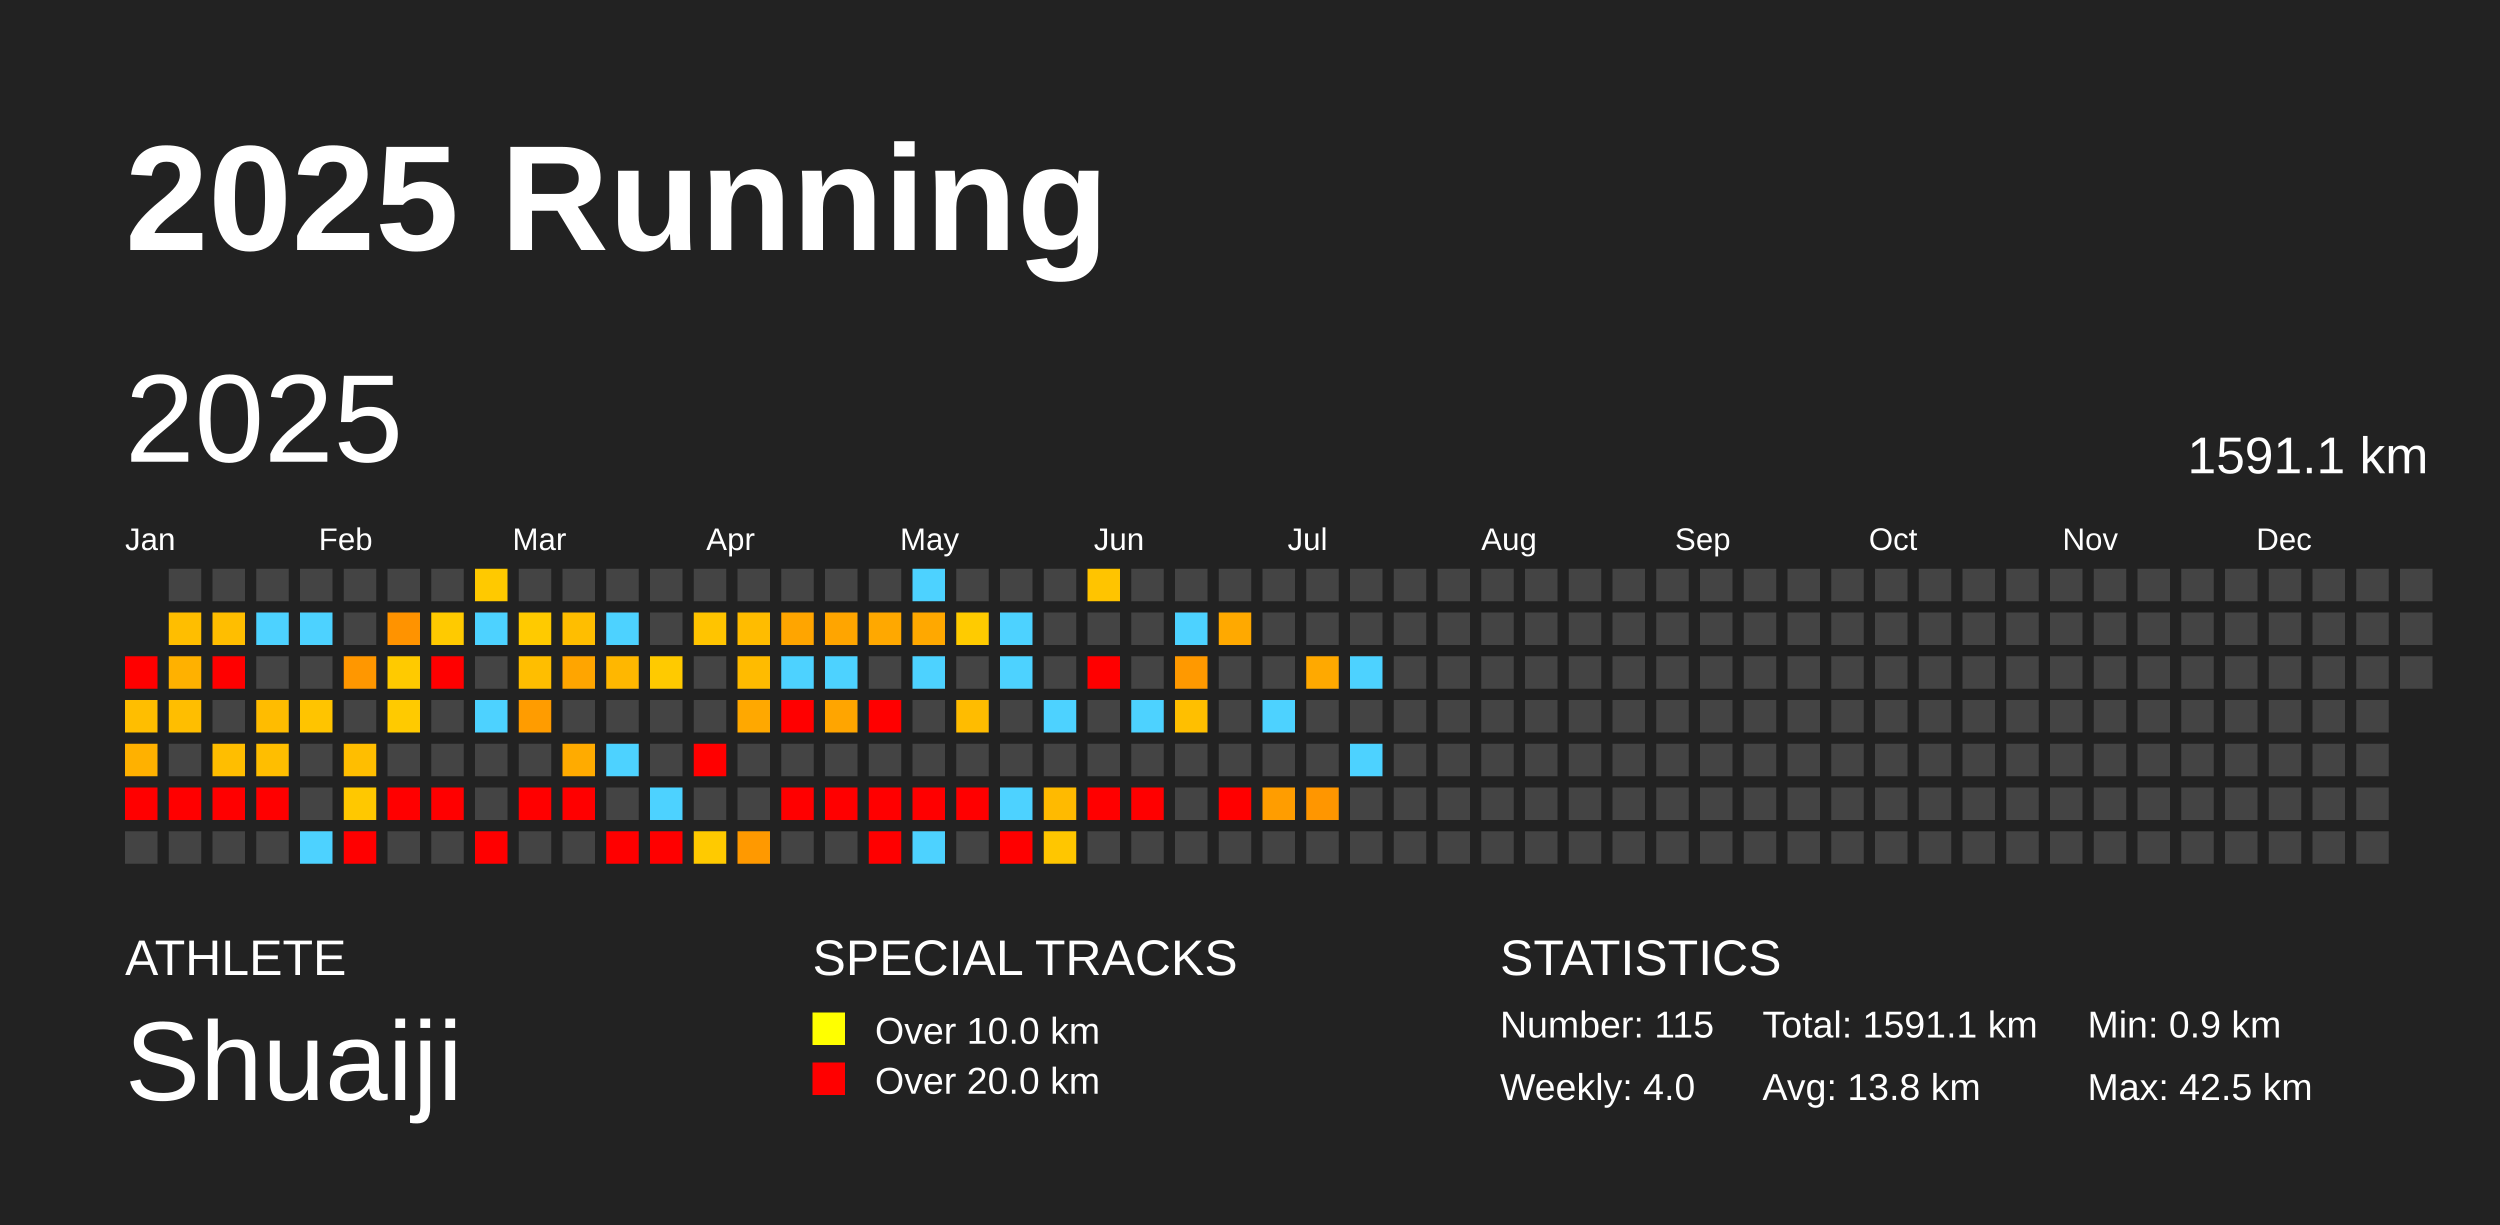
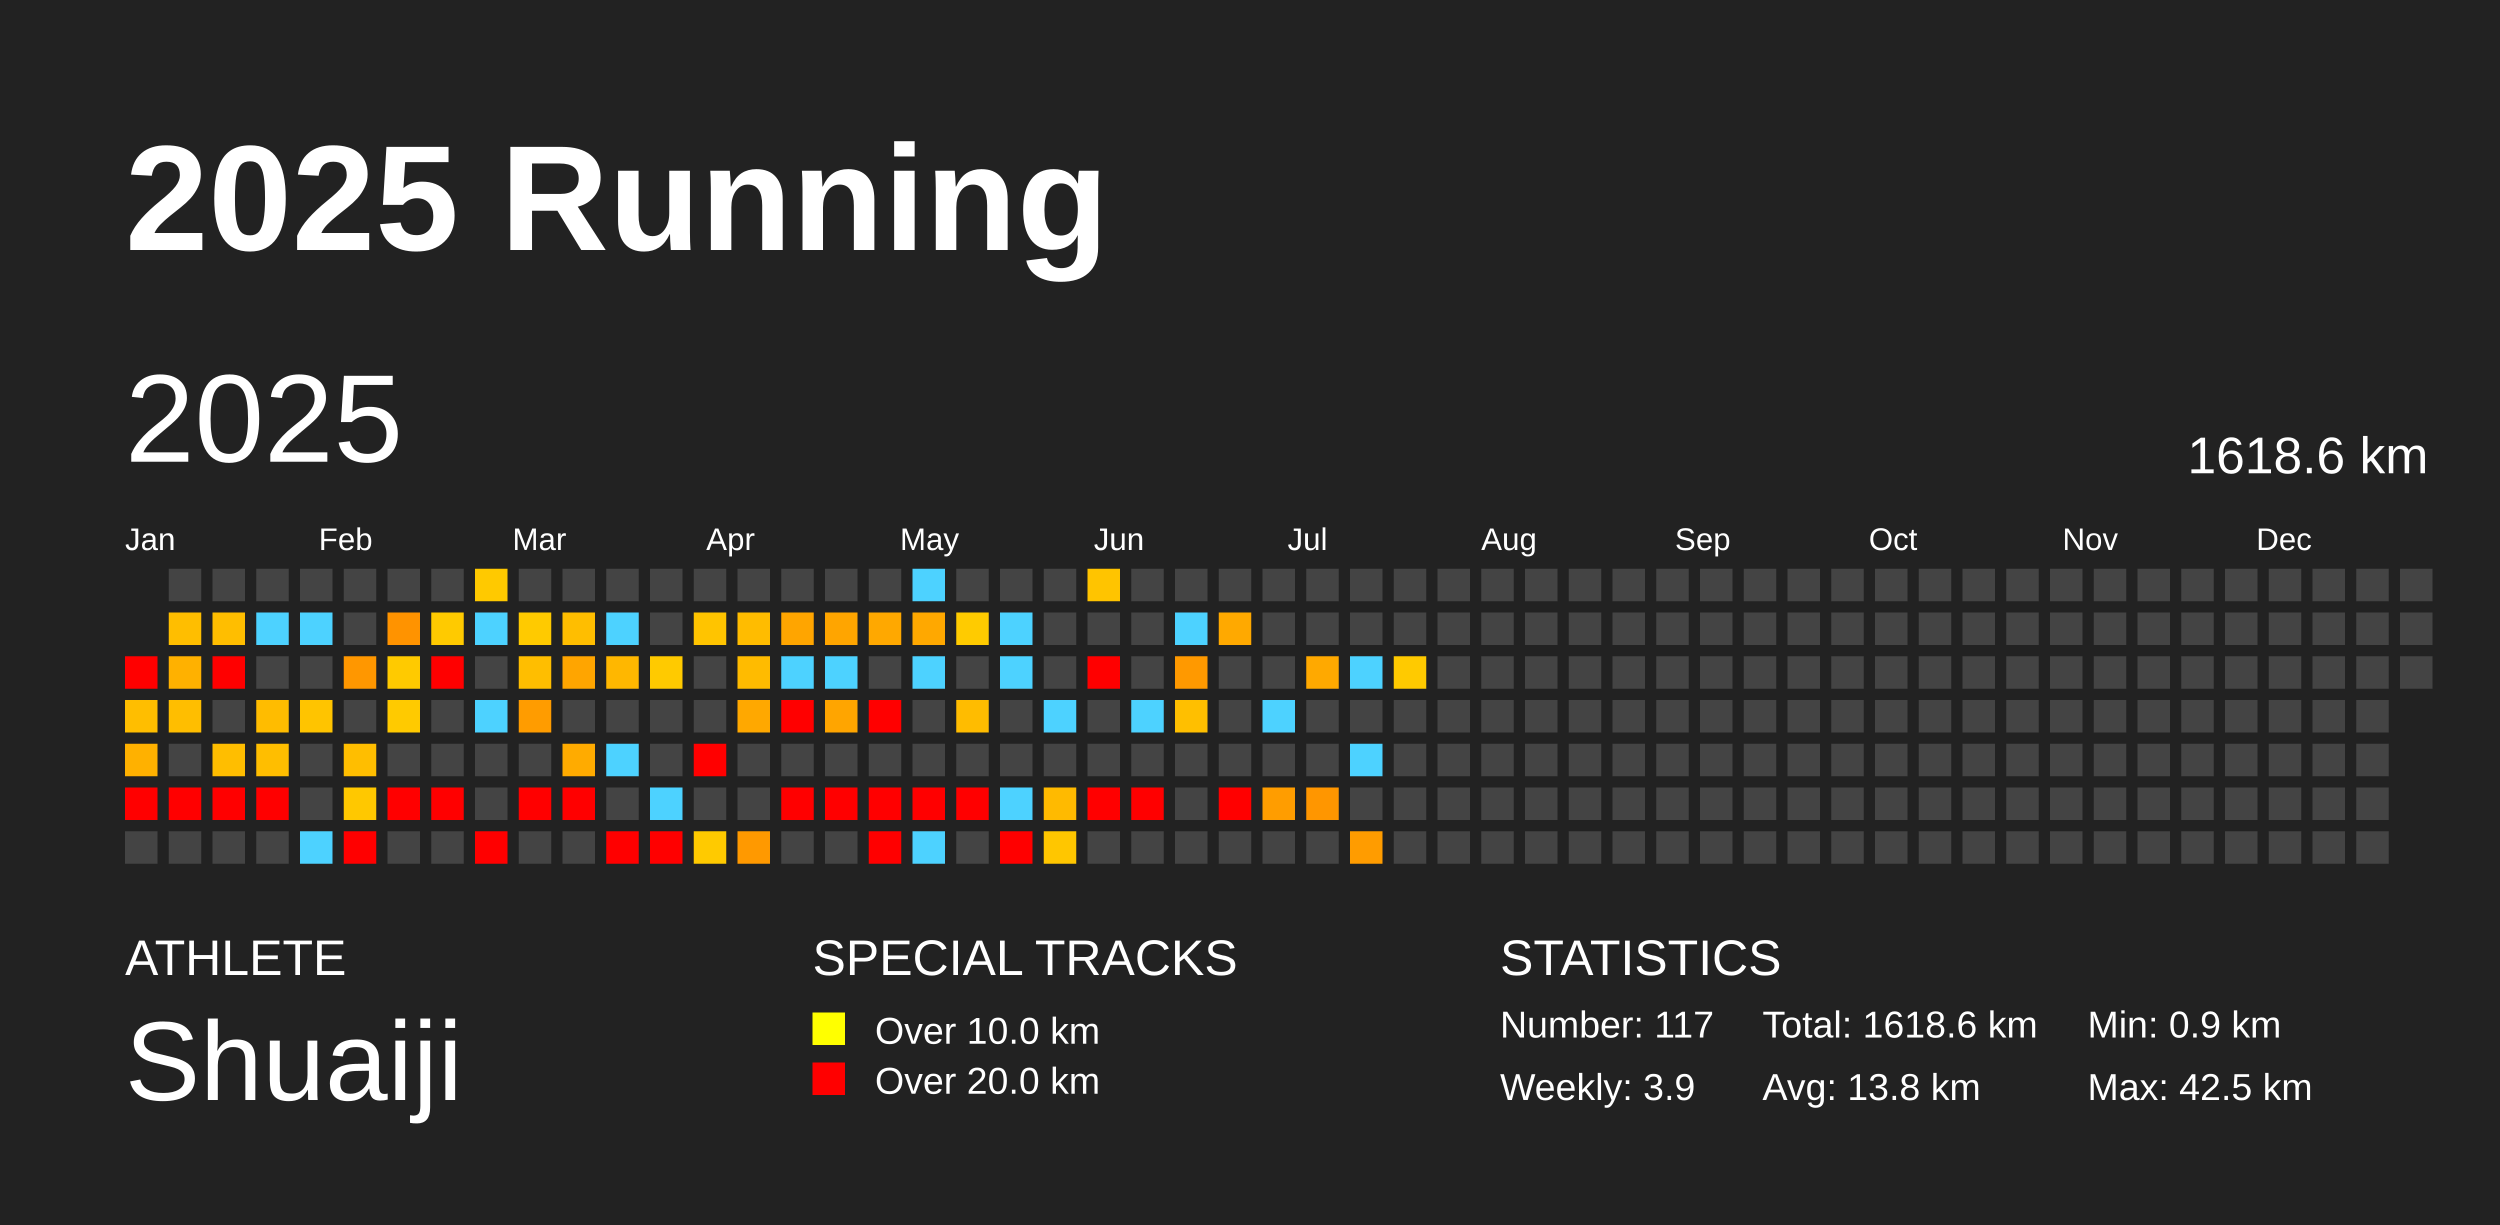
<svg xmlns="http://www.w3.org/2000/svg" baseProfile="full" height="98mm" version="1.1" viewBox="0,0,200,98" width="200mm">
  <defs />
  <rect fill="#222222" height="98" width="200" x="0" y="0" />
  <text fill="#FFFFFF" style="font-size:12px; font-family:Arial; font-weight:bold;" x="10" y="20">2025 Running</text>
  <text fill="#FFFFFF" style="font-size:4px; font-family:Arial" x="10" y="78">ATHLETE</text>
  <text fill="#FFFFFF" style="font-size:9px; font-family:Arial" x="10" y="88">Shuaiji</text>
  <text fill="#FFFFFF" style="font-size:4px; font-family:Arial" x="65" y="78">SPECIAL TRACKS</text>
  <rect fill="yellow" height="2.6" width="2.6" x="65" y="81" />
  <text fill="#FFFFFF" style="font-size:3px; font-family:Arial" x="70" y="83.5">Over 10.0 km</text>
  <rect fill="red" height="2.6" width="2.6" x="65" y="85" />
  <text fill="#FFFFFF" style="font-size:3px; font-family:Arial" x="70" y="87.5">Over 20.0 km</text>
  <text fill="#FFFFFF" style="font-size:4px; font-family:Arial" x="120" y="78">STATISTICS</text>
-   <text fill="#FFFFFF" style="font-size:3px; font-family:Arial" x="120" y="83">Number: 115</text>
-   <text fill="#FFFFFF" style="font-size:3px; font-family:Arial" x="120" y="88">Weekly: 4.0</text>
-   <text fill="#FFFFFF" style="font-size:3px; font-family:Arial" x="141" y="83">Total: 1591.1 km</text>
+   <text fill="#FFFFFF" style="font-size:3px; font-family:Arial" x="120" y="83">Number: 117</text>
+   <text fill="#FFFFFF" style="font-size:3px; font-family:Arial" x="120" y="88">Weekly: 3.9</text>
+   <text fill="#FFFFFF" style="font-size:3px; font-family:Arial" x="141" y="83">Total: 1618.6 km</text>
  <text fill="#FFFFFF" style="font-size:3px; font-family:Arial" x="141" y="88">Avg: 13.8 km</text>
  <text fill="#FFFFFF" style="font-size:3px; font-family:Arial" x="167" y="83">Min: 0.9 km</text>
  <text fill="#FFFFFF" style="font-size:3px; font-family:Arial" x="167" y="88">Max: 42.5 km</text>
  <text dominant-baseline="hanging" fill="#FFFFFF" style="font-size:10.0px; font-family:Arial;" x="10" y="30">2025</text>
-   <text dominant-baseline="hanging" fill="#FFFFFF" style="font-size:4.125px; font-family:Arial;" x="175" y="35">1591.1 km</text>
+   <text dominant-baseline="hanging" fill="#FFFFFF" style="font-size:4.125px; font-family:Arial;" x="175" y="35">1618.6 km</text>
  <text fill="#FFFFFF" style="font-size:2.5px; font-family:Arial" x="10.0" y="44">Jan</text>
  <text fill="#FFFFFF" style="font-size:2.5px; font-family:Arial" x="25.5" y="44">Feb</text>
  <text fill="#FFFFFF" style="font-size:2.5px; font-family:Arial" x="41.0" y="44">Mar</text>
  <text fill="#FFFFFF" style="font-size:2.5px; font-family:Arial" x="56.5" y="44">Apr</text>
  <text fill="#FFFFFF" style="font-size:2.5px; font-family:Arial" x="72.0" y="44">May</text>
  <text fill="#FFFFFF" style="font-size:2.5px; font-family:Arial" x="87.5" y="44">Jun</text>
  <text fill="#FFFFFF" style="font-size:2.5px; font-family:Arial" x="103.0" y="44">Jul</text>
  <text fill="#FFFFFF" style="font-size:2.5px; font-family:Arial" x="118.5" y="44">Aug</text>
  <text fill="#FFFFFF" style="font-size:2.5px; font-family:Arial" x="134.0" y="44">Sep</text>
  <text fill="#FFFFFF" style="font-size:2.5px; font-family:Arial" x="149.5" y="44">Oct</text>
  <text fill="#FFFFFF" style="font-size:2.5px; font-family:Arial" x="165.0" y="44">Nov</text>
  <text fill="#FFFFFF" style="font-size:2.5px; font-family:Arial" x="180.5" y="44">Dec</text>
  <rect fill="red" height="2.6" width="2.6" x="10.0" y="52.5" />
  <rect fill="#ffbe00" height="2.6" width="2.6" x="10.0" y="56.0" />
  <rect fill="#ffb100" height="2.6" width="2.6" x="10.0" y="59.5" />
  <rect fill="red" height="2.6" width="2.6" x="10.0" y="63.0" />
  <rect fill="#444444" height="2.6" width="2.6" x="10.0" y="66.5" />
  <rect fill="#444444" height="2.6" width="2.6" x="13.5" y="45.5" />
  <rect fill="#ffbe00" height="2.6" width="2.6" x="13.5" y="49.0" />
  <rect fill="#ffb100" height="2.6" width="2.6" x="13.5" y="52.5" />
  <rect fill="#ffbe00" height="2.6" width="2.6" x="13.5" y="56.0" />
  <rect fill="#444444" height="2.6" width="2.6" x="13.5" y="59.5" />
  <rect fill="red" height="2.6" width="2.6" x="13.5" y="63.0" />
  <rect fill="#444444" height="2.6" width="2.6" x="13.5" y="66.5" />
  <rect fill="#444444" height="2.6" width="2.6" x="17.0" y="45.5" />
  <rect fill="#ffbe00" height="2.6" width="2.6" x="17.0" y="49.0" />
  <rect fill="red" height="2.6" width="2.6" x="17.0" y="52.5" />
  <rect fill="#444444" height="2.6" width="2.6" x="17.0" y="56.0" />
  <rect fill="#ffbe00" height="2.6" width="2.6" x="17.0" y="59.5" />
  <rect fill="red" height="2.6" width="2.6" x="17.0" y="63.0" />
  <rect fill="#444444" height="2.6" width="2.6" x="17.0" y="66.5" />
  <rect fill="#444444" height="2.6" width="2.6" x="20.5" y="45.5" />
  <rect fill="#4dd2ff" height="2.6" width="2.6" x="20.5" y="49.0" />
  <rect fill="#444444" height="2.6" width="2.6" x="20.5" y="52.5" />
  <rect fill="#ffbc00" height="2.6" width="2.6" x="20.5" y="56.0" />
  <rect fill="#ffbe00" height="2.6" width="2.6" x="20.5" y="59.5" />
  <rect fill="red" height="2.6" width="2.6" x="20.5" y="63.0" />
  <rect fill="#444444" height="2.6" width="2.6" x="20.5" y="66.5" />
  <rect fill="#444444" height="2.6" width="2.6" x="24.0" y="45.5" />
  <rect fill="#4dd2ff" height="2.6" width="2.6" x="24.0" y="49.0" />
  <rect fill="#444444" height="2.6" width="2.6" x="24.0" y="52.5" />
  <rect fill="#ffc400" height="2.6" width="2.6" x="24.0" y="56.0" />
  <rect fill="#444444" height="2.6" width="2.6" x="24.0" y="59.5" />
  <rect fill="#444444" height="2.6" width="2.6" x="24.0" y="63.0" />
  <rect fill="#4dd2ff" height="2.6" width="2.6" x="24.0" y="66.5" />
  <rect fill="#444444" height="2.6" width="2.6" x="27.5" y="45.5" />
  <rect fill="#444444" height="2.6" width="2.6" x="27.5" y="49.0" />
  <rect fill="#ff9700" height="2.6" width="2.6" x="27.5" y="52.5" />
  <rect fill="#444444" height="2.6" width="2.6" x="27.5" y="56.0" />
  <rect fill="#ffbe00" height="2.6" width="2.6" x="27.5" y="59.5" />
  <rect fill="#ffc800" height="2.6" width="2.6" x="27.5" y="63.0" />
  <rect fill="red" height="2.6" width="2.6" x="27.5" y="66.5" />
  <rect fill="#444444" height="2.6" width="2.6" x="31.0" y="45.5" />
  <rect fill="#ff9300" height="2.6" width="2.6" x="31.0" y="49.0" />
  <rect fill="#ffca00" height="2.6" width="2.6" x="31.0" y="52.5" />
  <rect fill="#ffca00" height="2.6" width="2.6" x="31.0" y="56.0" />
  <rect fill="#444444" height="2.6" width="2.6" x="31.0" y="59.5" />
  <rect fill="red" height="2.6" width="2.6" x="31.0" y="63.0" />
  <rect fill="#444444" height="2.6" width="2.6" x="31.0" y="66.5" />
  <rect fill="#444444" height="2.6" width="2.6" x="34.5" y="45.5" />
  <rect fill="#ffca00" height="2.6" width="2.6" x="34.5" y="49.0" />
  <rect fill="red" height="2.6" width="2.6" x="34.5" y="52.5" />
  <rect fill="#444444" height="2.6" width="2.6" x="34.5" y="56.0" />
  <rect fill="#444444" height="2.6" width="2.6" x="34.5" y="59.5" />
  <rect fill="red" height="2.6" width="2.6" x="34.5" y="63.0" />
  <rect fill="#444444" height="2.6" width="2.6" x="34.5" y="66.5" />
  <rect fill="#ffc900" height="2.6" width="2.6" x="38.0" y="45.5" />
  <rect fill="#4dd2ff" height="2.6" width="2.6" x="38.0" y="49.0" />
  <rect fill="#444444" height="2.6" width="2.6" x="38.0" y="52.5" />
  <rect fill="#4dd2ff" height="2.6" width="2.6" x="38.0" y="56.0" />
  <rect fill="#444444" height="2.6" width="2.6" x="38.0" y="59.5" />
  <rect fill="#444444" height="2.6" width="2.6" x="38.0" y="63.0" />
  <rect fill="red" height="2.6" width="2.6" x="38.0" y="66.5" />
  <rect fill="#444444" height="2.6" width="2.6" x="41.5" y="45.5" />
  <rect fill="#ffca00" height="2.6" width="2.6" x="41.5" y="49.0" />
  <rect fill="#ffbe00" height="2.6" width="2.6" x="41.5" y="52.5" />
  <rect fill="#ff9c00" height="2.6" width="2.6" x="41.5" y="56.0" />
  <rect fill="#444444" height="2.6" width="2.6" x="41.5" y="59.5" />
  <rect fill="red" height="2.6" width="2.6" x="41.5" y="63.0" />
  <rect fill="#444444" height="2.6" width="2.6" x="41.5" y="66.5" />
  <rect fill="#444444" height="2.6" width="2.6" x="45.0" y="45.5" />
  <rect fill="#ffbe00" height="2.6" width="2.6" x="45.0" y="49.0" />
  <rect fill="#ffa500" height="2.6" width="2.6" x="45.0" y="52.5" />
  <rect fill="#444444" height="2.6" width="2.6" x="45.0" y="56.0" />
  <rect fill="#ffab00" height="2.6" width="2.6" x="45.0" y="59.5" />
  <rect fill="red" height="2.6" width="2.6" x="45.0" y="63.0" />
  <rect fill="#444444" height="2.6" width="2.6" x="45.0" y="66.5" />
  <rect fill="#444444" height="2.6" width="2.6" x="48.5" y="45.5" />
  <rect fill="#4dd2ff" height="2.6" width="2.6" x="48.5" y="49.0" />
  <rect fill="#ffb700" height="2.6" width="2.6" x="48.5" y="52.5" />
  <rect fill="#444444" height="2.6" width="2.6" x="48.5" y="56.0" />
  <rect fill="#4dd2ff" height="2.6" width="2.6" x="48.5" y="59.5" />
  <rect fill="#444444" height="2.6" width="2.6" x="48.5" y="63.0" />
  <rect fill="red" height="2.6" width="2.6" x="48.5" y="66.5" />
  <rect fill="#444444" height="2.6" width="2.6" x="52.0" y="45.5" />
  <rect fill="#444444" height="2.6" width="2.6" x="52.0" y="49.0" />
  <rect fill="#ffca00" height="2.6" width="2.6" x="52.0" y="52.5" />
  <rect fill="#444444" height="2.6" width="2.6" x="52.0" y="56.0" />
  <rect fill="#444444" height="2.6" width="2.6" x="52.0" y="59.5" />
  <rect fill="#4dd2ff" height="2.6" width="2.6" x="52.0" y="63.0" />
  <rect fill="red" height="2.6" width="2.6" x="52.0" y="66.5" />
  <rect fill="#444444" height="2.6" width="2.6" x="55.5" y="45.5" />
  <rect fill="#ffc400" height="2.6" width="2.6" x="55.5" y="49.0" />
  <rect fill="#444444" height="2.6" width="2.6" x="55.5" y="52.5" />
  <rect fill="#444444" height="2.6" width="2.6" x="55.5" y="56.0" />
  <rect fill="red" height="2.6" width="2.6" x="55.5" y="59.5" />
  <rect fill="#444444" height="2.6" width="2.6" x="55.5" y="63.0" />
  <rect fill="#ffca00" height="2.6" width="2.6" x="55.5" y="66.5" />
  <rect fill="#444444" height="2.6" width="2.6" x="59.0" y="45.5" />
  <rect fill="#ffbc00" height="2.6" width="2.6" x="59.0" y="49.0" />
  <rect fill="#ffbb00" height="2.6" width="2.6" x="59.0" y="52.5" />
  <rect fill="#ffa800" height="2.6" width="2.6" x="59.0" y="56.0" />
  <rect fill="#444444" height="2.6" width="2.6" x="59.0" y="59.5" />
  <rect fill="#444444" height="2.6" width="2.6" x="59.0" y="63.0" />
  <rect fill="#ff9900" height="2.6" width="2.6" x="59.0" y="66.5" />
  <rect fill="#444444" height="2.6" width="2.6" x="62.5" y="45.5" />
  <rect fill="#ffa500" height="2.6" width="2.6" x="62.5" y="49.0" />
  <rect fill="#4dd2ff" height="2.6" width="2.6" x="62.5" y="52.5" />
  <rect fill="red" height="2.6" width="2.6" x="62.5" y="56.0" />
  <rect fill="#444444" height="2.6" width="2.6" x="62.5" y="59.5" />
  <rect fill="red" height="2.6" width="2.6" x="62.5" y="63.0" />
  <rect fill="#444444" height="2.6" width="2.6" x="62.5" y="66.5" />
  <rect fill="#444444" height="2.6" width="2.6" x="66.0" y="45.5" />
  <rect fill="#ffa500" height="2.6" width="2.6" x="66.0" y="49.0" />
  <rect fill="#4dd2ff" height="2.6" width="2.6" x="66.0" y="52.5" />
  <rect fill="#ffa500" height="2.6" width="2.6" x="66.0" y="56.0" />
  <rect fill="#444444" height="2.6" width="2.6" x="66.0" y="59.5" />
  <rect fill="red" height="2.6" width="2.6" x="66.0" y="63.0" />
  <rect fill="#444444" height="2.6" width="2.6" x="66.0" y="66.5" />
  <rect fill="#444444" height="2.6" width="2.6" x="69.5" y="45.5" />
  <rect fill="#ffa800" height="2.6" width="2.6" x="69.5" y="49.0" />
  <rect fill="#444444" height="2.6" width="2.6" x="69.5" y="52.5" />
  <rect fill="red" height="2.6" width="2.6" x="69.5" y="56.0" />
  <rect fill="#444444" height="2.6" width="2.6" x="69.5" y="59.5" />
  <rect fill="red" height="2.6" width="2.6" x="69.5" y="63.0" />
  <rect fill="red" height="2.6" width="2.6" x="69.5" y="66.5" />
  <rect fill="#4dd2ff" height="2.6" width="2.6" x="73.0" y="45.5" />
  <rect fill="#ffa800" height="2.6" width="2.6" x="73.0" y="49.0" />
  <rect fill="#4dd2ff" height="2.6" width="2.6" x="73.0" y="52.5" />
  <rect fill="#444444" height="2.6" width="2.6" x="73.0" y="56.0" />
  <rect fill="#444444" height="2.6" width="2.6" x="73.0" y="59.5" />
  <rect fill="red" height="2.6" width="2.6" x="73.0" y="63.0" />
  <rect fill="#4dd2ff" height="2.6" width="2.6" x="73.0" y="66.5" />
  <rect fill="#444444" height="2.6" width="2.6" x="76.5" y="45.5" />
  <rect fill="#ffcb00" height="2.6" width="2.6" x="76.5" y="49.0" />
  <rect fill="#444444" height="2.6" width="2.6" x="76.5" y="52.5" />
  <rect fill="#ffbc00" height="2.6" width="2.6" x="76.5" y="56.0" />
  <rect fill="#444444" height="2.6" width="2.6" x="76.5" y="59.5" />
  <rect fill="red" height="2.6" width="2.6" x="76.5" y="63.0" />
  <rect fill="#444444" height="2.6" width="2.6" x="76.5" y="66.5" />
  <rect fill="#444444" height="2.6" width="2.6" x="80.0" y="45.5" />
  <rect fill="#4dd2ff" height="2.6" width="2.6" x="80.0" y="49.0" />
  <rect fill="#4dd2ff" height="2.6" width="2.6" x="80.0" y="52.5" />
  <rect fill="#444444" height="2.6" width="2.6" x="80.0" y="56.0" />
  <rect fill="#444444" height="2.6" width="2.6" x="80.0" y="59.5" />
  <rect fill="#4dd2ff" height="2.6" width="2.6" x="80.0" y="63.0" />
  <rect fill="red" height="2.6" width="2.6" x="80.0" y="66.5" />
  <rect fill="#444444" height="2.6" width="2.6" x="83.5" y="45.5" />
  <rect fill="#444444" height="2.6" width="2.6" x="83.5" y="49.0" />
  <rect fill="#444444" height="2.6" width="2.6" x="83.5" y="52.5" />
  <rect fill="#4dd2ff" height="2.6" width="2.6" x="83.5" y="56.0" />
  <rect fill="#444444" height="2.6" width="2.6" x="83.5" y="59.5" />
  <rect fill="#ffba00" height="2.6" width="2.6" x="83.5" y="63.0" />
  <rect fill="#ffc600" height="2.6" width="2.6" x="83.5" y="66.5" />
  <rect fill="#ffc400" height="2.6" width="2.6" x="87.0" y="45.5" />
  <rect fill="#444444" height="2.6" width="2.6" x="87.0" y="49.0" />
  <rect fill="red" height="2.6" width="2.6" x="87.0" y="52.5" />
  <rect fill="#444444" height="2.6" width="2.6" x="87.0" y="56.0" />
  <rect fill="#444444" height="2.6" width="2.6" x="87.0" y="59.5" />
  <rect fill="red" height="2.6" width="2.6" x="87.0" y="63.0" />
  <rect fill="#444444" height="2.6" width="2.6" x="87.0" y="66.5" />
  <rect fill="#444444" height="2.6" width="2.6" x="90.5" y="45.5" />
  <rect fill="#444444" height="2.6" width="2.6" x="90.5" y="49.0" />
  <rect fill="#444444" height="2.6" width="2.6" x="90.5" y="52.5" />
  <rect fill="#4dd2ff" height="2.6" width="2.6" x="90.5" y="56.0" />
  <rect fill="#444444" height="2.6" width="2.6" x="90.5" y="59.5" />
  <rect fill="red" height="2.6" width="2.6" x="90.5" y="63.0" />
  <rect fill="#444444" height="2.6" width="2.6" x="90.5" y="66.5" />
  <rect fill="#444444" height="2.6" width="2.6" x="94.0" y="45.5" />
  <rect fill="#4dd2ff" height="2.6" width="2.6" x="94.0" y="49.0" />
  <rect fill="#ff9900" height="2.6" width="2.6" x="94.0" y="52.5" />
  <rect fill="#ffbf00" height="2.6" width="2.6" x="94.0" y="56.0" />
  <rect fill="#444444" height="2.6" width="2.6" x="94.0" y="59.5" />
  <rect fill="#444444" height="2.6" width="2.6" x="94.0" y="63.0" />
  <rect fill="#444444" height="2.6" width="2.6" x="94.0" y="66.5" />
  <rect fill="#444444" height="2.6" width="2.6" x="97.5" y="45.5" />
  <rect fill="#ffa900" height="2.6" width="2.6" x="97.5" y="49.0" />
  <rect fill="#444444" height="2.6" width="2.6" x="97.5" y="52.5" />
  <rect fill="#444444" height="2.6" width="2.6" x="97.5" y="56.0" />
  <rect fill="#444444" height="2.6" width="2.6" x="97.5" y="59.5" />
  <rect fill="red" height="2.6" width="2.6" x="97.5" y="63.0" />
  <rect fill="#444444" height="2.6" width="2.6" x="97.5" y="66.5" />
  <rect fill="#444444" height="2.6" width="2.6" x="101.0" y="45.5" />
  <rect fill="#444444" height="2.6" width="2.6" x="101.0" y="49.0" />
  <rect fill="#444444" height="2.6" width="2.6" x="101.0" y="52.5" />
  <rect fill="#4dd2ff" height="2.6" width="2.6" x="101.0" y="56.0" />
  <rect fill="#444444" height="2.6" width="2.6" x="101.0" y="59.5" />
  <rect fill="#ff9d00" height="2.6" width="2.6" x="101.0" y="63.0" />
  <rect fill="#444444" height="2.6" width="2.6" x="101.0" y="66.5" />
  <rect fill="#444444" height="2.6" width="2.6" x="104.5" y="45.5" />
  <rect fill="#444444" height="2.6" width="2.6" x="104.5" y="49.0" />
  <rect fill="#ffa900" height="2.6" width="2.6" x="104.5" y="52.5" />
  <rect fill="#444444" height="2.6" width="2.6" x="104.5" y="56.0" />
  <rect fill="#444444" height="2.6" width="2.6" x="104.5" y="59.5" />
  <rect fill="#ff9600" height="2.6" width="2.6" x="104.5" y="63.0" />
  <rect fill="#444444" height="2.6" width="2.6" x="104.5" y="66.5" />
  <rect fill="#444444" height="2.6" width="2.6" x="108.0" y="45.5" />
  <rect fill="#444444" height="2.6" width="2.6" x="108.0" y="49.0" />
  <rect fill="#4dd2ff" height="2.6" width="2.6" x="108.0" y="52.5" />
  <rect fill="#444444" height="2.6" width="2.6" x="108.0" y="56.0" />
  <rect fill="#4dd2ff" height="2.6" width="2.6" x="108.0" y="59.5" />
  <rect fill="#444444" height="2.6" width="2.6" x="108.0" y="63.0" />
-   <rect fill="#444444" height="2.6" width="2.6" x="108.0" y="66.5" />
+   <rect fill="#ff9c00" height="2.6" width="2.6" x="108.0" y="66.5" />
  <rect fill="#444444" height="2.6" width="2.6" x="111.5" y="45.5" />
  <rect fill="#444444" height="2.6" width="2.6" x="111.5" y="49.0" />
-   <rect fill="#444444" height="2.6" width="2.6" x="111.5" y="52.5" />
+   <rect fill="#ffca00" height="2.6" width="2.6" x="111.5" y="52.5" />
  <rect fill="#444444" height="2.6" width="2.6" x="111.5" y="56.0" />
  <rect fill="#444444" height="2.6" width="2.6" x="111.5" y="59.5" />
  <rect fill="#444444" height="2.6" width="2.6" x="111.5" y="63.0" />
  <rect fill="#444444" height="2.6" width="2.6" x="111.5" y="66.5" />
  <rect fill="#444444" height="2.6" width="2.6" x="115.0" y="45.5" />
  <rect fill="#444444" height="2.6" width="2.6" x="115.0" y="49.0" />
  <rect fill="#444444" height="2.6" width="2.6" x="115.0" y="52.5" />
  <rect fill="#444444" height="2.6" width="2.6" x="115.0" y="56.0" />
  <rect fill="#444444" height="2.6" width="2.6" x="115.0" y="59.5" />
  <rect fill="#444444" height="2.6" width="2.6" x="115.0" y="63.0" />
  <rect fill="#444444" height="2.6" width="2.6" x="115.0" y="66.5" />
  <rect fill="#444444" height="2.6" width="2.6" x="118.5" y="45.5" />
  <rect fill="#444444" height="2.6" width="2.6" x="118.5" y="49.0" />
  <rect fill="#444444" height="2.6" width="2.6" x="118.5" y="52.5" />
  <rect fill="#444444" height="2.6" width="2.6" x="118.5" y="56.0" />
  <rect fill="#444444" height="2.6" width="2.6" x="118.5" y="59.5" />
  <rect fill="#444444" height="2.6" width="2.6" x="118.5" y="63.0" />
  <rect fill="#444444" height="2.6" width="2.6" x="118.5" y="66.5" />
  <rect fill="#444444" height="2.6" width="2.6" x="122.0" y="45.5" />
  <rect fill="#444444" height="2.6" width="2.6" x="122.0" y="49.0" />
  <rect fill="#444444" height="2.6" width="2.6" x="122.0" y="52.5" />
  <rect fill="#444444" height="2.6" width="2.6" x="122.0" y="56.0" />
  <rect fill="#444444" height="2.6" width="2.6" x="122.0" y="59.5" />
  <rect fill="#444444" height="2.6" width="2.6" x="122.0" y="63.0" />
  <rect fill="#444444" height="2.6" width="2.6" x="122.0" y="66.5" />
  <rect fill="#444444" height="2.6" width="2.6" x="125.5" y="45.5" />
  <rect fill="#444444" height="2.6" width="2.6" x="125.5" y="49.0" />
  <rect fill="#444444" height="2.6" width="2.6" x="125.5" y="52.5" />
  <rect fill="#444444" height="2.6" width="2.6" x="125.5" y="56.0" />
  <rect fill="#444444" height="2.6" width="2.6" x="125.5" y="59.5" />
  <rect fill="#444444" height="2.6" width="2.6" x="125.5" y="63.0" />
  <rect fill="#444444" height="2.6" width="2.6" x="125.5" y="66.5" />
  <rect fill="#444444" height="2.6" width="2.6" x="129.0" y="45.5" />
  <rect fill="#444444" height="2.6" width="2.6" x="129.0" y="49.0" />
  <rect fill="#444444" height="2.6" width="2.6" x="129.0" y="52.5" />
  <rect fill="#444444" height="2.6" width="2.6" x="129.0" y="56.0" />
  <rect fill="#444444" height="2.6" width="2.6" x="129.0" y="59.5" />
  <rect fill="#444444" height="2.6" width="2.6" x="129.0" y="63.0" />
  <rect fill="#444444" height="2.6" width="2.6" x="129.0" y="66.5" />
  <rect fill="#444444" height="2.6" width="2.6" x="132.5" y="45.5" />
  <rect fill="#444444" height="2.6" width="2.6" x="132.5" y="49.0" />
  <rect fill="#444444" height="2.6" width="2.6" x="132.5" y="52.5" />
  <rect fill="#444444" height="2.6" width="2.6" x="132.5" y="56.0" />
  <rect fill="#444444" height="2.6" width="2.6" x="132.5" y="59.5" />
  <rect fill="#444444" height="2.6" width="2.6" x="132.5" y="63.0" />
  <rect fill="#444444" height="2.6" width="2.6" x="132.5" y="66.5" />
  <rect fill="#444444" height="2.6" width="2.6" x="136.0" y="45.5" />
  <rect fill="#444444" height="2.6" width="2.6" x="136.0" y="49.0" />
  <rect fill="#444444" height="2.6" width="2.6" x="136.0" y="52.5" />
  <rect fill="#444444" height="2.6" width="2.6" x="136.0" y="56.0" />
  <rect fill="#444444" height="2.6" width="2.6" x="136.0" y="59.5" />
  <rect fill="#444444" height="2.6" width="2.6" x="136.0" y="63.0" />
  <rect fill="#444444" height="2.6" width="2.6" x="136.0" y="66.5" />
  <rect fill="#444444" height="2.6" width="2.6" x="139.5" y="45.5" />
  <rect fill="#444444" height="2.6" width="2.6" x="139.5" y="49.0" />
  <rect fill="#444444" height="2.6" width="2.6" x="139.5" y="52.5" />
  <rect fill="#444444" height="2.6" width="2.6" x="139.5" y="56.0" />
  <rect fill="#444444" height="2.6" width="2.6" x="139.5" y="59.5" />
  <rect fill="#444444" height="2.6" width="2.6" x="139.5" y="63.0" />
  <rect fill="#444444" height="2.6" width="2.6" x="139.5" y="66.5" />
  <rect fill="#444444" height="2.6" width="2.6" x="143.0" y="45.5" />
  <rect fill="#444444" height="2.6" width="2.6" x="143.0" y="49.0" />
  <rect fill="#444444" height="2.6" width="2.6" x="143.0" y="52.5" />
  <rect fill="#444444" height="2.6" width="2.6" x="143.0" y="56.0" />
  <rect fill="#444444" height="2.6" width="2.6" x="143.0" y="59.5" />
  <rect fill="#444444" height="2.6" width="2.6" x="143.0" y="63.0" />
  <rect fill="#444444" height="2.6" width="2.6" x="143.0" y="66.5" />
  <rect fill="#444444" height="2.6" width="2.6" x="146.5" y="45.5" />
  <rect fill="#444444" height="2.6" width="2.6" x="146.5" y="49.0" />
  <rect fill="#444444" height="2.6" width="2.6" x="146.5" y="52.5" />
  <rect fill="#444444" height="2.6" width="2.6" x="146.5" y="56.0" />
  <rect fill="#444444" height="2.6" width="2.6" x="146.5" y="59.5" />
  <rect fill="#444444" height="2.6" width="2.6" x="146.5" y="63.0" />
  <rect fill="#444444" height="2.6" width="2.6" x="146.5" y="66.5" />
  <rect fill="#444444" height="2.6" width="2.6" x="150.0" y="45.5" />
  <rect fill="#444444" height="2.6" width="2.6" x="150.0" y="49.0" />
  <rect fill="#444444" height="2.6" width="2.6" x="150.0" y="52.5" />
  <rect fill="#444444" height="2.6" width="2.6" x="150.0" y="56.0" />
  <rect fill="#444444" height="2.6" width="2.6" x="150.0" y="59.5" />
  <rect fill="#444444" height="2.6" width="2.6" x="150.0" y="63.0" />
  <rect fill="#444444" height="2.6" width="2.6" x="150.0" y="66.5" />
  <rect fill="#444444" height="2.6" width="2.6" x="153.5" y="45.5" />
  <rect fill="#444444" height="2.6" width="2.6" x="153.5" y="49.0" />
  <rect fill="#444444" height="2.6" width="2.6" x="153.5" y="52.5" />
  <rect fill="#444444" height="2.6" width="2.6" x="153.5" y="56.0" />
  <rect fill="#444444" height="2.6" width="2.6" x="153.5" y="59.5" />
  <rect fill="#444444" height="2.6" width="2.6" x="153.5" y="63.0" />
  <rect fill="#444444" height="2.6" width="2.6" x="153.5" y="66.5" />
  <rect fill="#444444" height="2.6" width="2.6" x="157.0" y="45.5" />
  <rect fill="#444444" height="2.6" width="2.6" x="157.0" y="49.0" />
  <rect fill="#444444" height="2.6" width="2.6" x="157.0" y="52.5" />
  <rect fill="#444444" height="2.6" width="2.6" x="157.0" y="56.0" />
  <rect fill="#444444" height="2.6" width="2.6" x="157.0" y="59.5" />
  <rect fill="#444444" height="2.6" width="2.6" x="157.0" y="63.0" />
  <rect fill="#444444" height="2.6" width="2.6" x="157.0" y="66.5" />
  <rect fill="#444444" height="2.6" width="2.6" x="160.5" y="45.5" />
  <rect fill="#444444" height="2.6" width="2.6" x="160.5" y="49.0" />
  <rect fill="#444444" height="2.6" width="2.6" x="160.5" y="52.5" />
  <rect fill="#444444" height="2.6" width="2.6" x="160.5" y="56.0" />
  <rect fill="#444444" height="2.6" width="2.6" x="160.5" y="59.5" />
  <rect fill="#444444" height="2.6" width="2.6" x="160.5" y="63.0" />
  <rect fill="#444444" height="2.6" width="2.6" x="160.5" y="66.5" />
  <rect fill="#444444" height="2.6" width="2.6" x="164.0" y="45.5" />
  <rect fill="#444444" height="2.6" width="2.6" x="164.0" y="49.0" />
  <rect fill="#444444" height="2.6" width="2.6" x="164.0" y="52.5" />
  <rect fill="#444444" height="2.6" width="2.6" x="164.0" y="56.0" />
  <rect fill="#444444" height="2.6" width="2.6" x="164.0" y="59.5" />
  <rect fill="#444444" height="2.6" width="2.6" x="164.0" y="63.0" />
  <rect fill="#444444" height="2.6" width="2.6" x="164.0" y="66.5" />
  <rect fill="#444444" height="2.6" width="2.6" x="167.5" y="45.5" />
  <rect fill="#444444" height="2.6" width="2.6" x="167.5" y="49.0" />
  <rect fill="#444444" height="2.6" width="2.6" x="167.5" y="52.5" />
  <rect fill="#444444" height="2.6" width="2.6" x="167.5" y="56.0" />
  <rect fill="#444444" height="2.6" width="2.6" x="167.5" y="59.5" />
  <rect fill="#444444" height="2.6" width="2.6" x="167.5" y="63.0" />
  <rect fill="#444444" height="2.6" width="2.6" x="167.5" y="66.5" />
  <rect fill="#444444" height="2.6" width="2.6" x="171.0" y="45.5" />
  <rect fill="#444444" height="2.6" width="2.6" x="171.0" y="49.0" />
  <rect fill="#444444" height="2.6" width="2.6" x="171.0" y="52.5" />
  <rect fill="#444444" height="2.6" width="2.6" x="171.0" y="56.0" />
  <rect fill="#444444" height="2.6" width="2.6" x="171.0" y="59.5" />
  <rect fill="#444444" height="2.6" width="2.6" x="171.0" y="63.0" />
  <rect fill="#444444" height="2.6" width="2.6" x="171.0" y="66.5" />
  <rect fill="#444444" height="2.6" width="2.6" x="174.5" y="45.5" />
  <rect fill="#444444" height="2.6" width="2.6" x="174.5" y="49.0" />
  <rect fill="#444444" height="2.6" width="2.6" x="174.5" y="52.5" />
  <rect fill="#444444" height="2.6" width="2.6" x="174.5" y="56.0" />
  <rect fill="#444444" height="2.6" width="2.6" x="174.5" y="59.5" />
  <rect fill="#444444" height="2.6" width="2.6" x="174.5" y="63.0" />
  <rect fill="#444444" height="2.6" width="2.6" x="174.5" y="66.5" />
  <rect fill="#444444" height="2.6" width="2.6" x="178.0" y="45.5" />
  <rect fill="#444444" height="2.6" width="2.6" x="178.0" y="49.0" />
  <rect fill="#444444" height="2.6" width="2.6" x="178.0" y="52.5" />
  <rect fill="#444444" height="2.6" width="2.6" x="178.0" y="56.0" />
  <rect fill="#444444" height="2.6" width="2.6" x="178.0" y="59.5" />
  <rect fill="#444444" height="2.6" width="2.6" x="178.0" y="63.0" />
  <rect fill="#444444" height="2.6" width="2.6" x="178.0" y="66.5" />
  <rect fill="#444444" height="2.6" width="2.6" x="181.5" y="45.5" />
  <rect fill="#444444" height="2.6" width="2.6" x="181.5" y="49.0" />
  <rect fill="#444444" height="2.6" width="2.6" x="181.5" y="52.5" />
  <rect fill="#444444" height="2.6" width="2.6" x="181.5" y="56.0" />
  <rect fill="#444444" height="2.6" width="2.6" x="181.5" y="59.5" />
  <rect fill="#444444" height="2.6" width="2.6" x="181.5" y="63.0" />
  <rect fill="#444444" height="2.6" width="2.6" x="181.5" y="66.5" />
  <rect fill="#444444" height="2.6" width="2.6" x="185.0" y="45.5" />
  <rect fill="#444444" height="2.6" width="2.6" x="185.0" y="49.0" />
  <rect fill="#444444" height="2.6" width="2.6" x="185.0" y="52.5" />
  <rect fill="#444444" height="2.6" width="2.6" x="185.0" y="56.0" />
  <rect fill="#444444" height="2.6" width="2.6" x="185.0" y="59.5" />
  <rect fill="#444444" height="2.6" width="2.6" x="185.0" y="63.0" />
  <rect fill="#444444" height="2.6" width="2.6" x="185.0" y="66.5" />
  <rect fill="#444444" height="2.6" width="2.6" x="188.5" y="45.5" />
  <rect fill="#444444" height="2.6" width="2.6" x="188.5" y="49.0" />
  <rect fill="#444444" height="2.6" width="2.6" x="188.5" y="52.5" />
  <rect fill="#444444" height="2.6" width="2.6" x="188.5" y="56.0" />
  <rect fill="#444444" height="2.6" width="2.6" x="188.5" y="59.5" />
  <rect fill="#444444" height="2.6" width="2.6" x="188.5" y="63.0" />
  <rect fill="#444444" height="2.6" width="2.6" x="188.5" y="66.5" />
  <rect fill="#444444" height="2.6" width="2.6" x="192.0" y="45.5" />
  <rect fill="#444444" height="2.6" width="2.6" x="192.0" y="49.0" />
  <rect fill="#444444" height="2.6" width="2.6" x="192.0" y="52.5" />
</svg>
